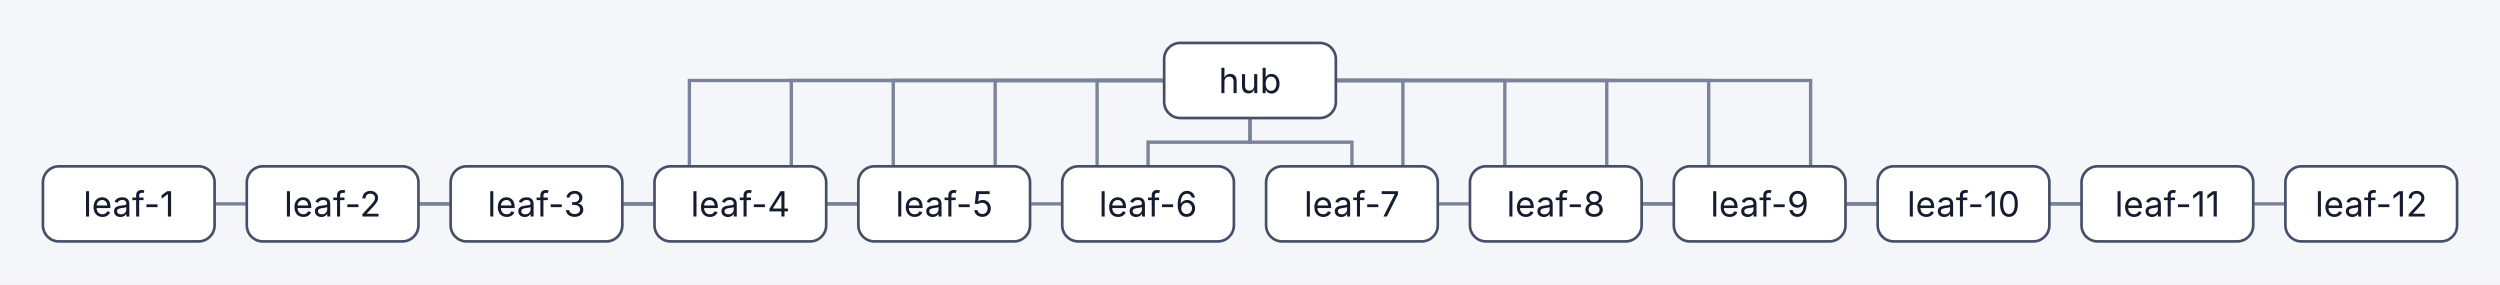
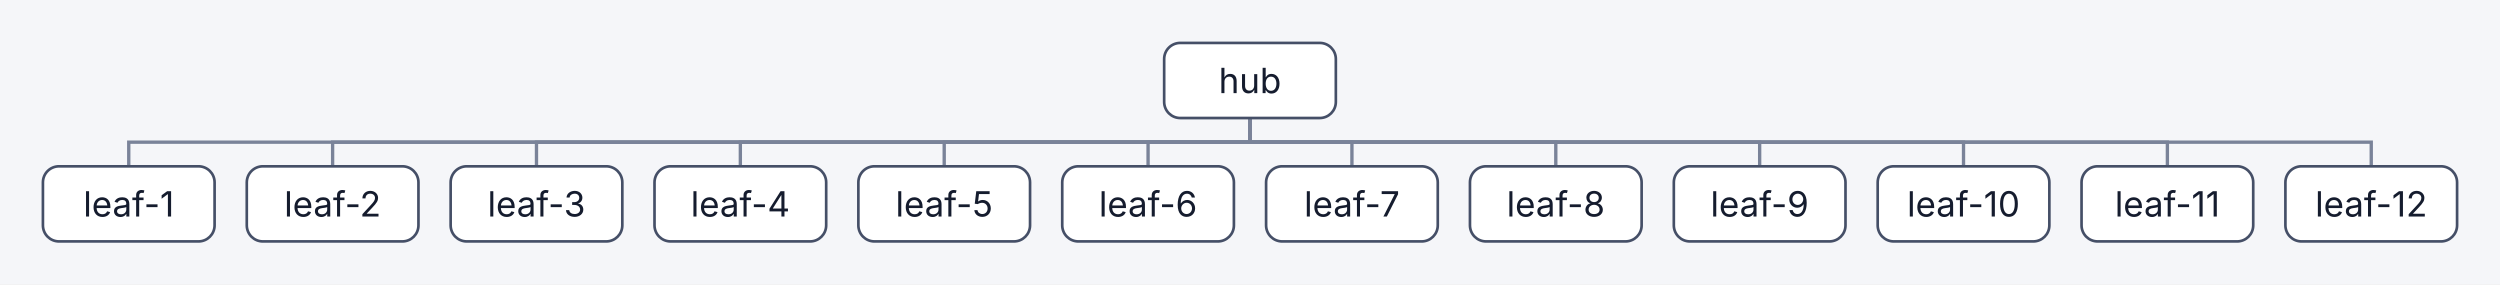
<svg xmlns="http://www.w3.org/2000/svg" viewBox="-434 -16 932 106" width="932" height="106" role="img" font-family="system-ui, -apple-system, 'Segoe UI', sans-serif" font-size="13">
  <rect class="ireko-background" x="-434" y="-16" width="932" height="106" fill="#f5f6f9" />
  <g class="ireko-containers">
</g>
  <g class="ireko-edges" fill="none">
-     <polyline class="ireko-edge" data-id="hub-&gt;leaf-1" points="0,14 -177,14 -177,60 -354,60" stroke="#7a8399" stroke-width="1.25" />
-     <polyline class="ireko-edge" data-id="hub-&gt;leaf-2" points="0,14 -139,14 -139,60 -278,60" stroke="#7a8399" stroke-width="1.25" />
-     <polyline class="ireko-edge" data-id="hub-&gt;leaf-3" points="0,14 -101,14 -101,60 -202,60" stroke="#7a8399" stroke-width="1.25" />
-     <polyline class="ireko-edge" data-id="hub-&gt;leaf-4" points="0,14 -63,14 -63,60 -126,60" stroke="#7a8399" stroke-width="1.25" />
-     <polyline class="ireko-edge" data-id="hub-&gt;leaf-5" points="0,14 -25,14 -25,60 -50,60" stroke="#7a8399" stroke-width="1.25" />
+     <polyline class="ireko-edge" data-id="hub-&gt;leaf-1" points="32,28 32,37 -386,37 -386,46" stroke="#7a8399" stroke-width="1.25" />
+     <polyline class="ireko-edge" data-id="hub-&gt;leaf-2" points="32,28 32,37 -310,37 -310,46" stroke="#7a8399" stroke-width="1.25" />
+     <polyline class="ireko-edge" data-id="hub-&gt;leaf-3" points="32,28 32,37 -234,37 -234,46" stroke="#7a8399" stroke-width="1.25" />
+     <polyline class="ireko-edge" data-id="hub-&gt;leaf-4" points="32,28 32,37 -158,37 -158,46" stroke="#7a8399" stroke-width="1.25" />
+     <polyline class="ireko-edge" data-id="hub-&gt;leaf-5" points="32,28 32,37 -82,37 -82,46" stroke="#7a8399" stroke-width="1.25" />
    <polyline class="ireko-edge" data-id="hub-&gt;leaf-6" points="32,28 32,37 -6,37 -6,46" stroke="#7a8399" stroke-width="1.25" />
    <polyline class="ireko-edge" data-id="hub-&gt;leaf-7" points="32,28 32,37 70,37 70,46" stroke="#7a8399" stroke-width="1.25" />
-     <polyline class="ireko-edge" data-id="hub-&gt;leaf-8" points="64,14 89,14 89,60 114,60" stroke="#7a8399" stroke-width="1.25" />
-     <polyline class="ireko-edge" data-id="hub-&gt;leaf-9" points="64,14 127,14 127,60 190,60" stroke="#7a8399" stroke-width="1.25" />
-     <polyline class="ireko-edge" data-id="hub-&gt;leaf-10" points="64,14 165,14 165,60 266,60" stroke="#7a8399" stroke-width="1.25" />
-     <polyline class="ireko-edge" data-id="hub-&gt;leaf-11" points="64,14 203,14 203,60 342,60" stroke="#7a8399" stroke-width="1.25" />
-     <polyline class="ireko-edge" data-id="hub-&gt;leaf-12" points="64,14 241,14 241,60 418,60" stroke="#7a8399" stroke-width="1.25" />
+     <polyline class="ireko-edge" data-id="hub-&gt;leaf-8" points="32,28 32,37 146,37 146,46" stroke="#7a8399" stroke-width="1.25" />
+     <polyline class="ireko-edge" data-id="hub-&gt;leaf-9" points="32,28 32,37 222,37 222,46" stroke="#7a8399" stroke-width="1.25" />
+     <polyline class="ireko-edge" data-id="hub-&gt;leaf-10" points="32,28 32,37 298,37 298,46" stroke="#7a8399" stroke-width="1.25" />
+     <polyline class="ireko-edge" data-id="hub-&gt;leaf-11" points="32,28 32,37 374,37 374,46" stroke="#7a8399" stroke-width="1.25" />
+     <polyline class="ireko-edge" data-id="hub-&gt;leaf-12" points="32,28 32,37 450,37 450,46" stroke="#7a8399" stroke-width="1.25" />
  </g>
  <g class="ireko-nodes">
    <g class="ireko-node" data-id="hub">
      <rect x="0" y="0" width="64" height="28" rx="6" fill="#ffffff" stroke="#454f67" />
      <text x="32" y="14" font-size="13" text-anchor="middle" dominant-baseline="central" fill="#151c2e">hub</text>
    </g>
    <g class="ireko-node" data-id="leaf-1">
      <rect x="-418" y="46" width="64" height="28" rx="6" fill="#ffffff" stroke="#454f67" />
      <text x="-386" y="60" font-size="13" text-anchor="middle" dominant-baseline="central" fill="#151c2e">leaf-1</text>
    </g>
    <g class="ireko-node" data-id="leaf-2">
      <rect x="-342" y="46" width="64" height="28" rx="6" fill="#ffffff" stroke="#454f67" />
      <text x="-310" y="60" font-size="13" text-anchor="middle" dominant-baseline="central" fill="#151c2e">leaf-2</text>
    </g>
    <g class="ireko-node" data-id="leaf-3">
      <rect x="-266" y="46" width="64" height="28" rx="6" fill="#ffffff" stroke="#454f67" />
      <text x="-234" y="60" font-size="13" text-anchor="middle" dominant-baseline="central" fill="#151c2e">leaf-3</text>
    </g>
    <g class="ireko-node" data-id="leaf-4">
      <rect x="-190" y="46" width="64" height="28" rx="6" fill="#ffffff" stroke="#454f67" />
      <text x="-158" y="60" font-size="13" text-anchor="middle" dominant-baseline="central" fill="#151c2e">leaf-4</text>
    </g>
    <g class="ireko-node" data-id="leaf-5">
      <rect x="-114" y="46" width="64" height="28" rx="6" fill="#ffffff" stroke="#454f67" />
      <text x="-82" y="60" font-size="13" text-anchor="middle" dominant-baseline="central" fill="#151c2e">leaf-5</text>
    </g>
    <g class="ireko-node" data-id="leaf-6">
      <rect x="-38" y="46" width="64" height="28" rx="6" fill="#ffffff" stroke="#454f67" />
      <text x="-6" y="60" font-size="13" text-anchor="middle" dominant-baseline="central" fill="#151c2e">leaf-6</text>
    </g>
    <g class="ireko-node" data-id="leaf-7">
      <rect x="38" y="46" width="64" height="28" rx="6" fill="#ffffff" stroke="#454f67" />
      <text x="70" y="60" font-size="13" text-anchor="middle" dominant-baseline="central" fill="#151c2e">leaf-7</text>
    </g>
    <g class="ireko-node" data-id="leaf-8">
      <rect x="114" y="46" width="64" height="28" rx="6" fill="#ffffff" stroke="#454f67" />
      <text x="146" y="60" font-size="13" text-anchor="middle" dominant-baseline="central" fill="#151c2e">leaf-8</text>
    </g>
    <g class="ireko-node" data-id="leaf-9">
      <rect x="190" y="46" width="64" height="28" rx="6" fill="#ffffff" stroke="#454f67" />
      <text x="222" y="60" font-size="13" text-anchor="middle" dominant-baseline="central" fill="#151c2e">leaf-9</text>
    </g>
    <g class="ireko-node" data-id="leaf-10">
      <rect x="266" y="46" width="64" height="28" rx="6" fill="#ffffff" stroke="#454f67" />
      <text x="298" y="60" font-size="13" text-anchor="middle" dominant-baseline="central" fill="#151c2e">leaf-10</text>
    </g>
    <g class="ireko-node" data-id="leaf-11">
      <rect x="342" y="46" width="64" height="28" rx="6" fill="#ffffff" stroke="#454f67" />
      <text x="374" y="60" font-size="13" text-anchor="middle" dominant-baseline="central" fill="#151c2e">leaf-11</text>
    </g>
    <g class="ireko-node" data-id="leaf-12">
      <rect x="418" y="46" width="64" height="28" rx="6" fill="#ffffff" stroke="#454f67" />
      <text x="450" y="60" font-size="13" text-anchor="middle" dominant-baseline="central" fill="#151c2e">leaf-12</text>
    </g>
  </g>
</svg>
